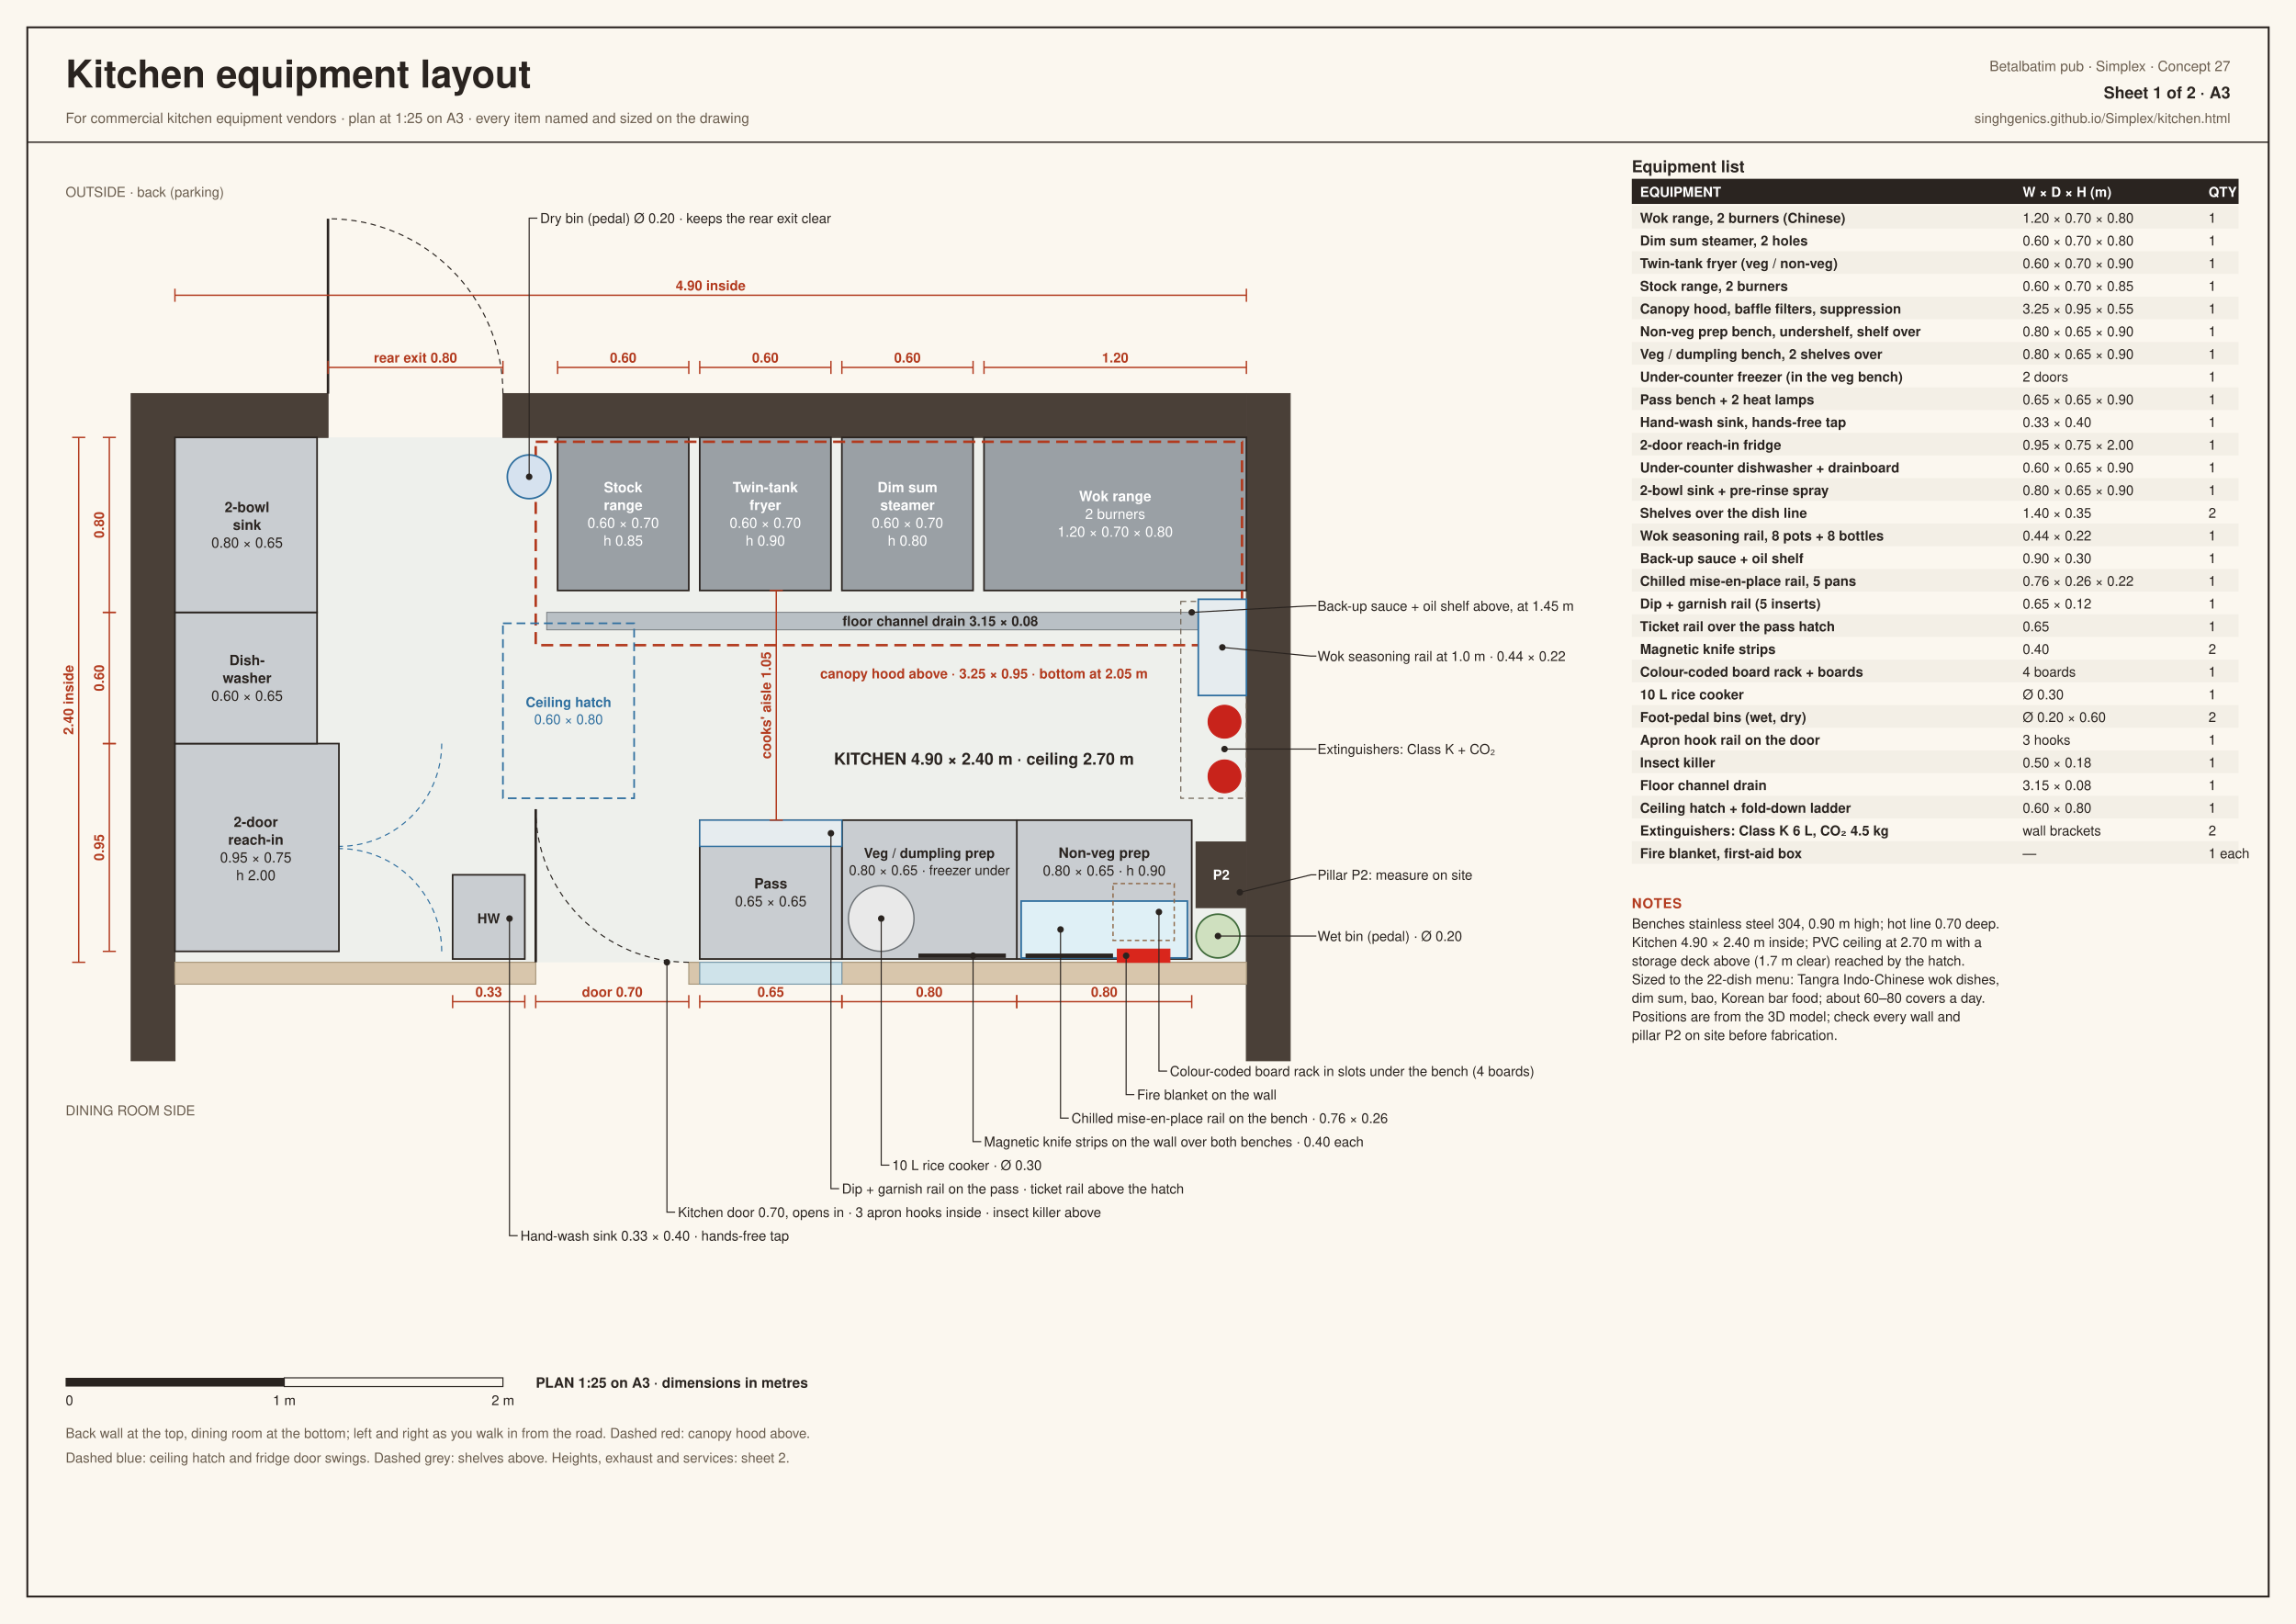
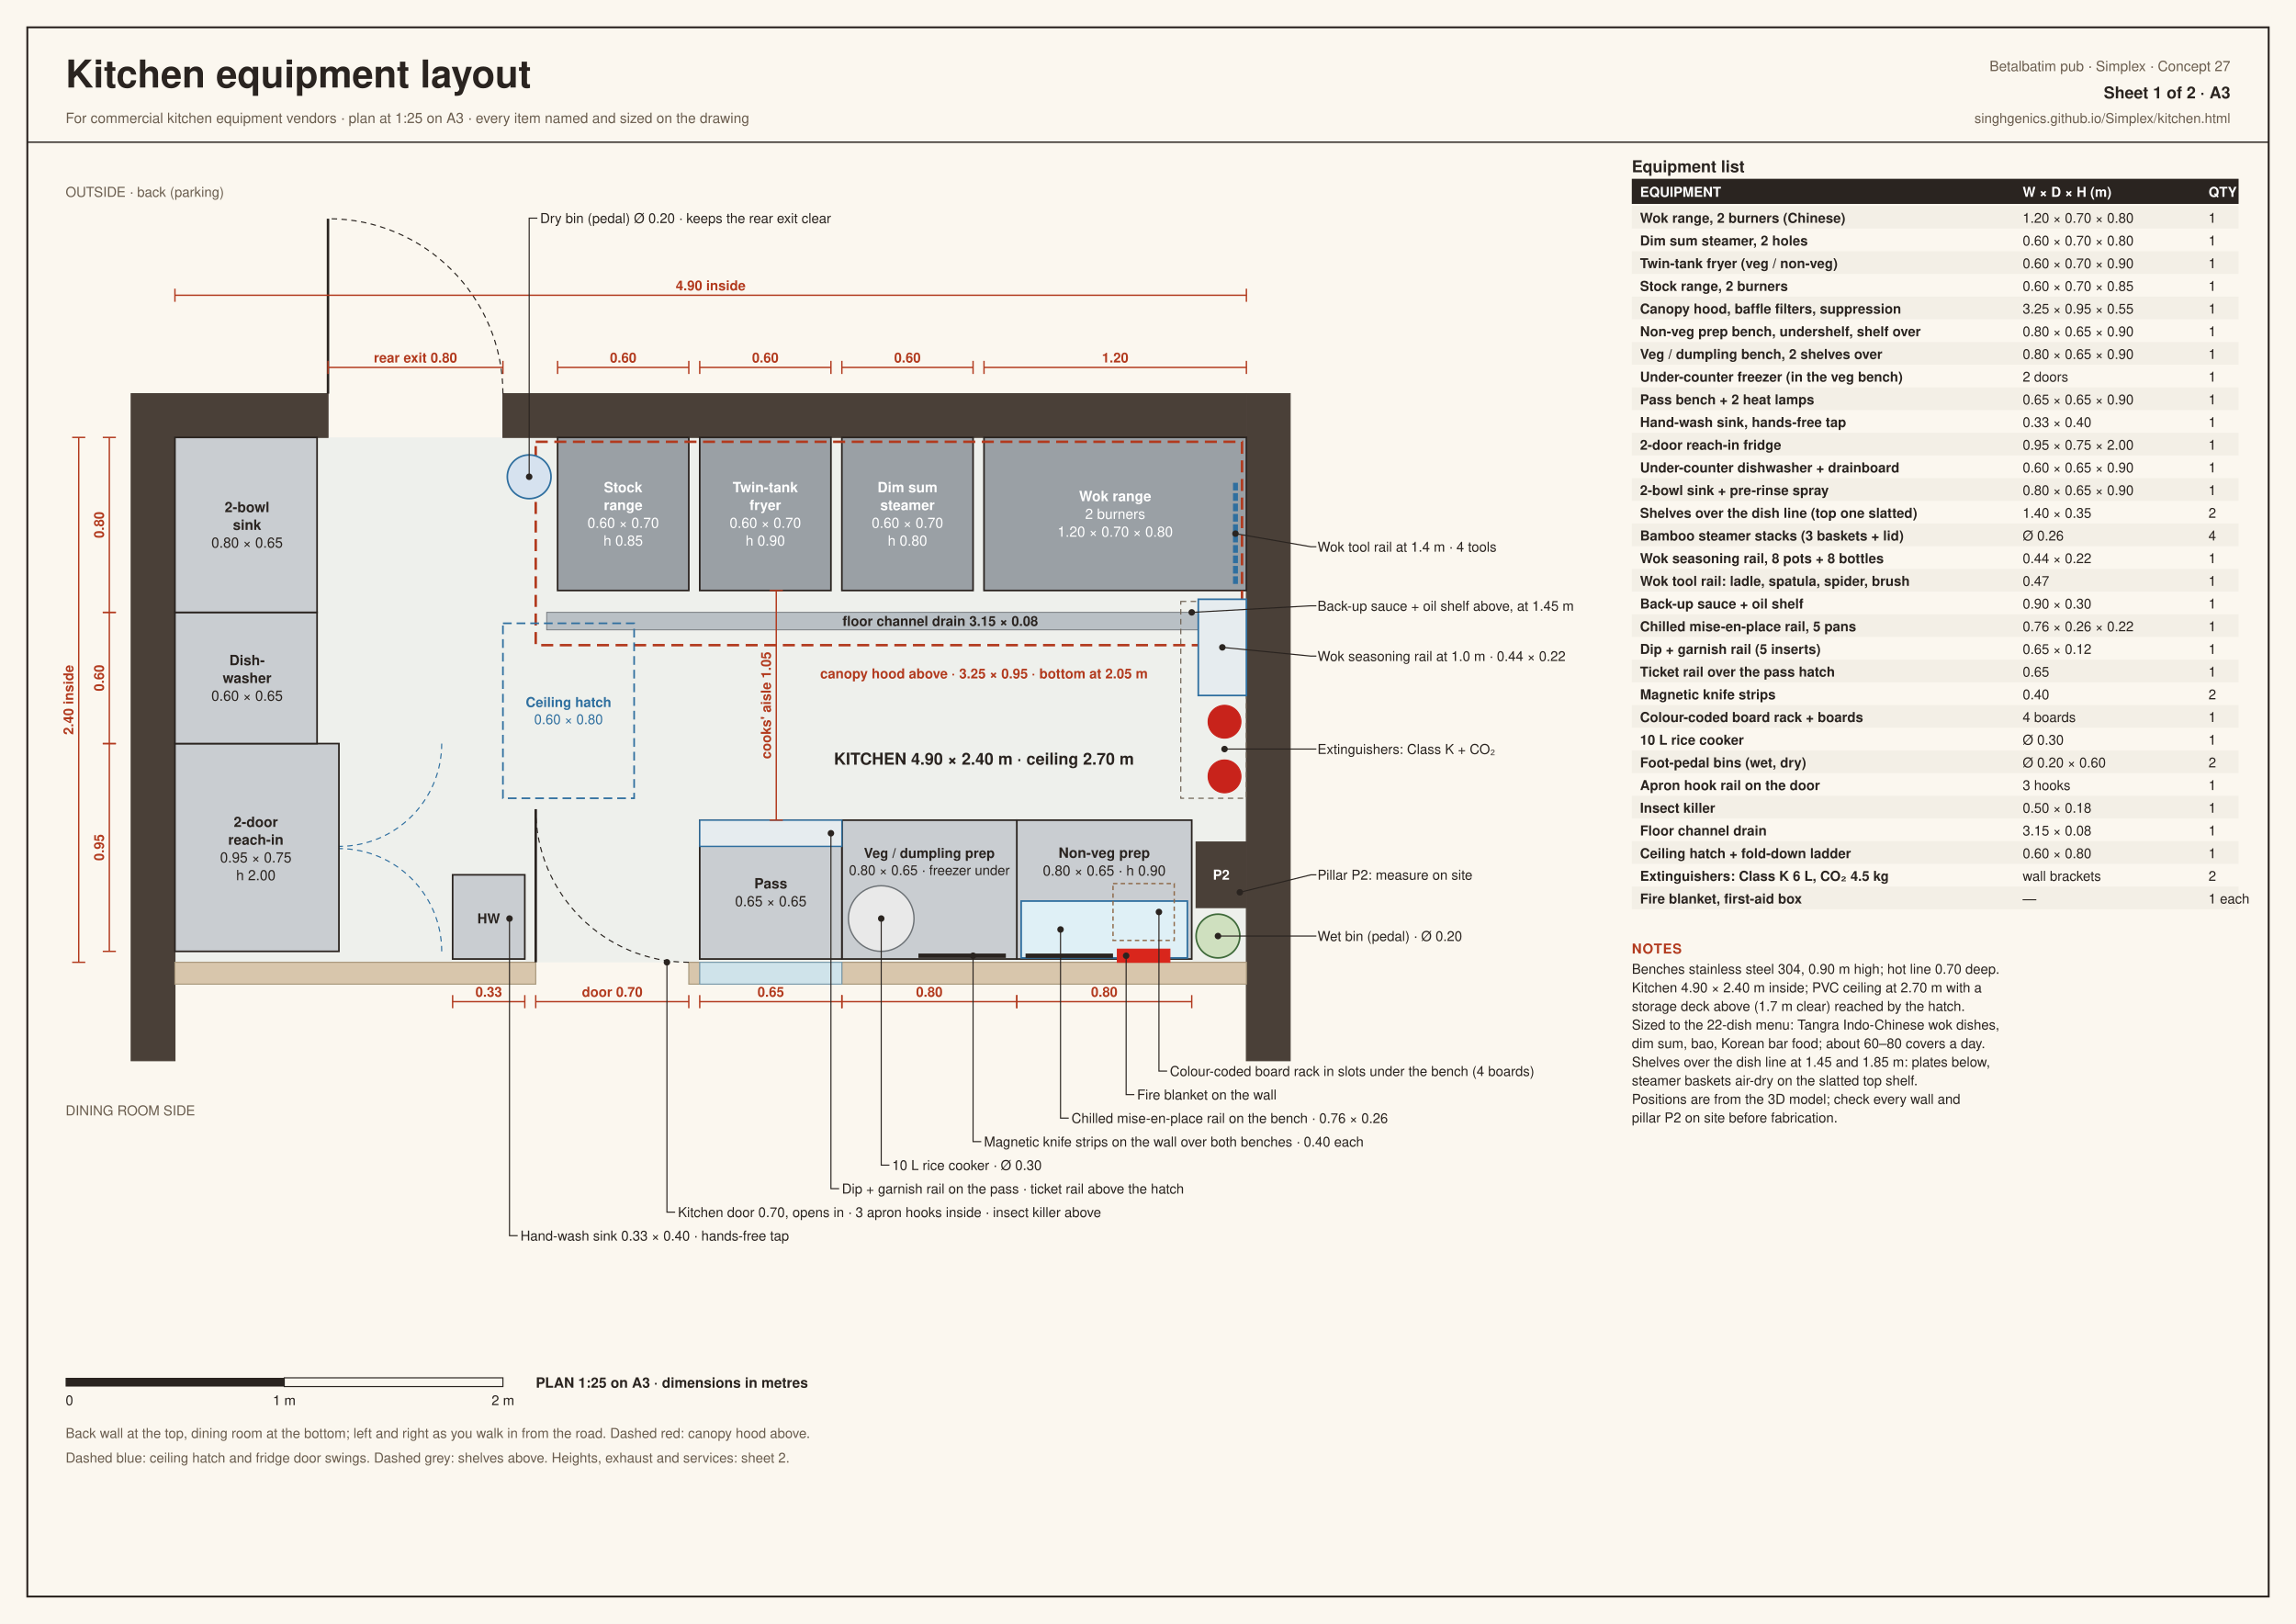
<svg xmlns="http://www.w3.org/2000/svg" width="420mm" height="297mm" viewBox="0 0 420 297" font-family="IBM Plex Sans, Helvetica, Arial, sans-serif">
  <rect width="420" height="297" fill="#fbf7ef" />
  <rect x="5" y="5" width="410" height="287" fill="none" stroke="#2a2420" stroke-width="0.35" />
  <text x="12" y="16" font-size="7" font-weight="700" fill="#2a2420">Kitchen equipment layout</text>
  <text x="12" y="22.5" font-size="2.6" fill="#6a5d4e">For commercial kitchen equipment vendors · plan at 1:25 on A3 · every item named and sized on the drawing</text>
  <text x="408" y="13" font-size="2.6" fill="#6a5d4e" text-anchor="end">Betalbatim pub · Simplex · Concept 27</text>
  <text x="408" y="18" font-size="3.0" font-weight="700" fill="#2a2420" text-anchor="end">Sheet 1 of 2 · A3</text>
  <text x="408" y="22.5" font-size="2.5" fill="#6a5d4e" text-anchor="end">singhgenics.github.io/Simplex/kitchen.html</text>
  <line x1="5" y1="26" x2="415" y2="26" stroke="#2a2420" stroke-width="0.25" />
  <rect x="32.00" y="80.00" width="196.00" height="96.00" fill="#eef0ec" stroke="none" stroke-width="0.3" />
  <rect x="228.00" y="72.00" width="8.00" height="122.00" fill="#4a4038" stroke="#4a4038" stroke-width="0.2" />
  <rect x="24.00" y="72.00" width="8.00" height="122.00" fill="#4a4038" stroke="#4a4038" stroke-width="0.2" />
  <rect x="92.00" y="72.00" width="136.00" height="8.00" fill="#4a4038" stroke="#4a4038" stroke-width="0.2" />
  <rect x="32.00" y="72.00" width="28.00" height="8.00" fill="#4a4038" stroke="#4a4038" stroke-width="0.2" />
  <rect x="154.00" y="176.00" width="74.00" height="4.00" fill="#d8c6ac" stroke="#a8987c" stroke-width="0.2" />
  <rect x="126.00" y="176.00" width="2.00" height="4.00" fill="#d8c6ac" stroke="#a8987c" stroke-width="0.2" />
  <rect x="32.00" y="176.00" width="66.00" height="4.00" fill="#d8c6ac" stroke="#a8987c" stroke-width="0.2" />
  <rect x="128.00" y="176.00" width="26.00" height="4.00" fill="#cfe3ea" stroke="#7a9aaa" stroke-width="0.2" />
  <rect x="218.80" y="154.00" width="9.20" height="12.00" fill="#4a4038" stroke="#4a4038" stroke-width="0.2" />
  <text x="223.40" y="160.88" font-size="2.5" fill="#fff" text-anchor="middle" font-weight="700">P2</text>
  <path d="M126.00 176.00 A28.00 28.00 0 0 1 98.00 148.00" fill="none" stroke="#2a2420" stroke-width="0.2" stroke-dasharray="1 0.8" />
  <line x1="98.00" y1="176.00" x2="98.00" y2="148.00" stroke="#2a2420" stroke-width="0.45" />
  <path d="M92.00 72.00 A32.00 32.00 0 0 0 60.00 40.00" fill="none" stroke="#2a2420" stroke-width="0.2" stroke-dasharray="1 0.8" />
  <line x1="60.00" y1="72.00" x2="60.00" y2="40.00" stroke="#2a2420" stroke-width="0.45" />
  <path d="M80.80 174.00 A18.80 18.80 0 0 0 62.00 155.20" fill="none" stroke="#2f6f9f" stroke-width="0.2" stroke-dasharray="1 0.8" />
  <path d="M80.80 136.00 A18.80 18.80 0 0 1 62.00 154.80" fill="none" stroke="#2f6f9f" stroke-width="0.2" stroke-dasharray="1 0.8" />
  <text x="12" y="36.00" font-size="2.5" fill="#6a5d4e">OUTSIDE · back (parking)</text>
  <text x="12" y="204.00" font-size="2.5" fill="#6a5d4e">DINING ROOM SIDE</text>
  <rect x="180.00" y="80.00" width="48.00" height="28.00" fill="#9aa0a5" stroke="#2a2420" stroke-width="0.3" />
  <text x="204.00" y="91.66" font-size="2.6" fill="#fff" text-anchor="middle" font-weight="700">Wok range</text>
  <text x="204.00" y="94.91" font-size="2.6" fill="#fff" text-anchor="middle" font-weight="500">2 burners</text>
  <text x="204.00" y="98.16" font-size="2.6" fill="#fff" text-anchor="middle" font-weight="500">1.20 × 0.70 × 0.80</text>
  <rect x="154.00" y="80.00" width="24.00" height="28.00" fill="#9aa0a5" stroke="#2a2420" stroke-width="0.3" />
  <text x="166.00" y="90.04" font-size="2.6" fill="#fff" text-anchor="middle" font-weight="700">Dim sum</text>
  <text x="166.00" y="93.29" font-size="2.6" fill="#fff" text-anchor="middle" font-weight="700">steamer</text>
  <text x="166.00" y="96.54" font-size="2.6" fill="#fff" text-anchor="middle" font-weight="500">0.60 × 0.70</text>
  <text x="166.00" y="99.79" font-size="2.6" fill="#fff" text-anchor="middle" font-weight="500">h 0.80</text>
  <rect x="128.00" y="80.00" width="24.00" height="28.00" fill="#9aa0a5" stroke="#2a2420" stroke-width="0.3" />
  <text x="140.00" y="90.04" font-size="2.6" fill="#fff" text-anchor="middle" font-weight="700">Twin-tank</text>
  <text x="140.00" y="93.29" font-size="2.6" fill="#fff" text-anchor="middle" font-weight="700">fryer</text>
  <text x="140.00" y="96.54" font-size="2.6" fill="#fff" text-anchor="middle" font-weight="500">0.60 × 0.70</text>
  <text x="140.00" y="99.79" font-size="2.6" fill="#fff" text-anchor="middle" font-weight="500">h 0.90</text>
  <rect x="102.00" y="80.00" width="24.00" height="28.00" fill="#9aa0a5" stroke="#2a2420" stroke-width="0.3" />
  <text x="114.00" y="90.04" font-size="2.6" fill="#fff" text-anchor="middle" font-weight="700">Stock</text>
  <text x="114.00" y="93.29" font-size="2.6" fill="#fff" text-anchor="middle" font-weight="700">range</text>
  <text x="114.00" y="96.54" font-size="2.6" fill="#fff" text-anchor="middle" font-weight="500">0.60 × 0.70</text>
  <text x="114.00" y="99.79" font-size="2.6" fill="#fff" text-anchor="middle" font-weight="500">h 0.85</text>
  <rect x="98.00" y="80.80" width="129.20" height="37.20" fill="none" stroke="#b23a1e" stroke-width="0.45" stroke-dasharray="2.2 1.2" />
  <rect x="100.00" y="112.00" width="126.00" height="3.20" fill="#b9c0c5" stroke="#6d7276" stroke-width="0.15" />
  <rect x="186.00" y="150.00" width="32.00" height="25.40" fill="#c9cdd1" stroke="#2a2420" stroke-width="0.3" />
  <text x="202.00" y="156.89" font-size="2.6" fill="#2a2420" text-anchor="middle" font-weight="700">Non-veg prep</text>
  <text x="202.00" y="160.14" font-size="2.6" fill="#2a2420" text-anchor="middle" font-weight="500">0.80 × 0.65 · h 0.90</text>
  <rect x="186.80" y="164.80" width="30.40" height="10.40" fill="#dff0f6" stroke="#2f6f9f" stroke-width="0.3" />
  <rect x="154.00" y="150.00" width="32.00" height="25.40" fill="#c9cdd1" stroke="#2a2420" stroke-width="0.3" />
  <text x="170.00" y="156.91" font-size="2.5" fill="#2a2420" text-anchor="middle" font-weight="700">Veg / dumpling prep</text>
  <text x="170.00" y="160.04" font-size="2.5" fill="#2a2420" text-anchor="middle" font-weight="500">0.80 × 0.65 · freezer under</text>
  <circle cx="161.20" cy="168.00" r="6.00" fill="#e9e9e9" stroke="#6d7276" stroke-width="0.25" />
  <rect x="128.00" y="150.00" width="26.00" height="25.40" fill="#c9cdd1" stroke="#2a2420" stroke-width="0.3" />
  <text x="141.00" y="162.49" font-size="2.6" fill="#2a2420" text-anchor="middle" font-weight="700">Pass</text>
  <text x="141.00" y="165.74" font-size="2.6" fill="#2a2420" text-anchor="middle" font-weight="500">0.65 × 0.65</text>
  <rect x="128.00" y="150.00" width="26.00" height="4.80" fill="#e6ecef" stroke="#2f6f9f" stroke-width="0.25" />
  <rect x="82.80" y="160.00" width="13.20" height="15.40" fill="#c9cdd1" stroke="#2a2420" stroke-width="0.3" />
  <text x="89.40" y="168.88" font-size="2.5" fill="#2a2420" text-anchor="middle" font-weight="700">HW</text>
  <rect x="32.00" y="136.00" width="30.00" height="38.00" fill="#c9cdd1" stroke="#2a2420" stroke-width="0.3" />
  <text x="46.80" y="151.24" font-size="2.6" fill="#2a2420" text-anchor="middle" font-weight="700">2-door</text>
  <text x="46.80" y="154.49" font-size="2.6" fill="#2a2420" text-anchor="middle" font-weight="700">reach-in</text>
  <text x="46.80" y="157.74" font-size="2.6" fill="#2a2420" text-anchor="middle" font-weight="500">0.95 × 0.75</text>
  <text x="46.80" y="160.99" font-size="2.6" fill="#2a2420" text-anchor="middle" font-weight="500">h 2.00</text>
  <rect x="32.00" y="112.00" width="26.00" height="24.00" fill="#c9cdd1" stroke="#2a2420" stroke-width="0.3" />
  <text x="45.20" y="121.66" font-size="2.6" fill="#2a2420" text-anchor="middle" font-weight="700">Dish-</text>
  <text x="45.20" y="124.91" font-size="2.6" fill="#2a2420" text-anchor="middle" font-weight="700">washer</text>
  <text x="45.20" y="128.16" font-size="2.6" fill="#2a2420" text-anchor="middle" font-weight="500">0.60 × 0.65</text>
  <rect x="32.00" y="80.00" width="26.00" height="32.00" fill="#c9cdd1" stroke="#2a2420" stroke-width="0.3" />
  <text x="45.20" y="93.66" font-size="2.6" fill="#2a2420" text-anchor="middle" font-weight="700">2-bowl</text>
  <text x="45.20" y="96.91" font-size="2.6" fill="#2a2420" text-anchor="middle" font-weight="700">sink</text>
  <text x="45.20" y="100.16" font-size="2.6" fill="#2a2420" text-anchor="middle" font-weight="500">0.80 × 0.65</text>
  <rect x="216.00" y="110.00" width="12.00" height="36.00" fill="none" stroke="#6a5d4e" stroke-width="0.2" stroke-dasharray="1 0.8" />
  <rect x="219.20" y="109.60" width="8.80" height="17.60" fill="#e6ecef" stroke="#2f6f9f" stroke-width="0.3" />
  <circle cx="224.00" cy="142.00" r="3.00" fill="#c8231b" stroke="#c8231b" stroke-width="0.2" />
  <circle cx="224.00" cy="132.00" r="3.00" fill="#c8231b" stroke="#c8231b" stroke-width="0.2" />
  <rect x="204.40" y="173.60" width="9.60" height="2.40" fill="#d9261c" stroke="#d9261c" stroke-width="0.2" />
  <circle cx="222.80" cy="171.20" r="4.00" fill="#cfe0bf" stroke="#3f6a3a" stroke-width="0.3" />
  <circle cx="96.80" cy="87.20" r="4.00" fill="#d6e2ef" stroke="#2f6f9f" stroke-width="0.3" />
  <rect x="203.60" y="161.60" width="11.20" height="10.40" fill="none" stroke="#8f6a4a" stroke-width="0.25" stroke-dasharray="0.8 0.6" />
  <line x1="203.60" y1="174.80" x2="187.60" y2="174.80" stroke="#2a2420" stroke-width="0.8" />
  <line x1="184.00" y1="174.80" x2="168.00" y2="174.80" stroke="#2a2420" stroke-width="0.8" />
  <rect x="92.00" y="114.00" width="24.00" height="32.00" fill="none" stroke="#2f6f9f" stroke-width="0.3" stroke-dasharray="1.6 0.9" />
  <text x="104.00" y="129.31" font-size="2.5" fill="#2f6f9f" text-anchor="middle" font-weight="600">Ceiling hatch</text>
  <text x="104.00" y="132.44" font-size="2.5" fill="#2f6f9f" text-anchor="middle" font-weight="500">0.60 × 0.80</text>
  <text x="180.00" y="139.85" font-size="3.0" fill="#2a2420" text-anchor="middle" font-weight="700">KITCHEN 4.90 × 2.40 m · ceiling 2.70 m</text>
  <text x="180.00" y="124.08" font-size="2.5" fill="#b23a1e" text-anchor="middle" font-weight="600">canopy hood above · 3.25 × 0.95 · bottom at 2.05 m</text>
  <text x="172.00" y="114.48" font-size="2.5" fill="#2a2420" text-anchor="middle" font-weight="600">floor channel drain 3.15 × 0.08</text>
  <g stroke="#b23a1e" stroke-width="0.25">
    <line x1="228.00" y1="67.20" x2="180.00" y2="67.20" />
    <line x1="228.00" y1="66.00" x2="228.00" y2="68.40" />
    <line x1="180.00" y1="66.00" x2="180.00" y2="68.40" />
  </g>
  <text x="204.00" y="66.30" font-size="2.5" fill="#b23a1e" text-anchor="middle" font-weight="600">1.20</text>
  <g stroke="#b23a1e" stroke-width="0.25">
    <line x1="178.00" y1="67.20" x2="154.00" y2="67.20" />
    <line x1="178.00" y1="66.00" x2="178.00" y2="68.40" />
    <line x1="154.00" y1="66.00" x2="154.00" y2="68.40" />
  </g>
  <text x="166.00" y="66.30" font-size="2.5" fill="#b23a1e" text-anchor="middle" font-weight="600">0.60</text>
  <g stroke="#b23a1e" stroke-width="0.25">
    <line x1="152.00" y1="67.20" x2="128.00" y2="67.20" />
    <line x1="152.00" y1="66.00" x2="152.00" y2="68.40" />
    <line x1="128.00" y1="66.00" x2="128.00" y2="68.40" />
  </g>
  <text x="140.00" y="66.30" font-size="2.5" fill="#b23a1e" text-anchor="middle" font-weight="600">0.60</text>
  <g stroke="#b23a1e" stroke-width="0.25">
    <line x1="126.00" y1="67.20" x2="102.00" y2="67.20" />
    <line x1="126.00" y1="66.00" x2="126.00" y2="68.40" />
    <line x1="102.00" y1="66.00" x2="102.00" y2="68.40" />
  </g>
  <text x="114.00" y="66.30" font-size="2.5" fill="#b23a1e" text-anchor="middle" font-weight="600">0.60</text>
  <g stroke="#b23a1e" stroke-width="0.25">
    <line x1="92.00" y1="67.20" x2="60.00" y2="67.20" />
    <line x1="92.00" y1="66.00" x2="92.00" y2="68.40" />
    <line x1="60.00" y1="66.00" x2="60.00" y2="68.40" />
  </g>
  <text x="76.00" y="66.30" font-size="2.5" fill="#b23a1e" text-anchor="middle" font-weight="600">rear exit 0.80</text>
  <g stroke="#b23a1e" stroke-width="0.25">
    <line x1="32.00" y1="54.00" x2="228.00" y2="54.00" />
    <line x1="32.00" y1="52.80" x2="32.00" y2="55.20" />
    <line x1="228.00" y1="52.80" x2="228.00" y2="55.20" />
  </g>
  <text x="130.00" y="53.10" font-size="2.5" fill="#b23a1e" text-anchor="middle" font-weight="600">4.90 inside</text>
  <g stroke="#b23a1e" stroke-width="0.25">
    <line x1="218.00" y1="183.20" x2="186.00" y2="183.20" />
    <line x1="218.00" y1="182.00" x2="218.00" y2="184.40" />
    <line x1="186.00" y1="182.00" x2="186.00" y2="184.40" />
  </g>
  <text x="202.00" y="182.30" font-size="2.5" fill="#b23a1e" text-anchor="middle" font-weight="600">0.80</text>
  <g stroke="#b23a1e" stroke-width="0.25">
    <line x1="186.00" y1="183.20" x2="154.00" y2="183.20" />
    <line x1="186.00" y1="182.00" x2="186.00" y2="184.40" />
    <line x1="154.00" y1="182.00" x2="154.00" y2="184.40" />
  </g>
  <text x="170.00" y="182.30" font-size="2.5" fill="#b23a1e" text-anchor="middle" font-weight="600">0.80</text>
  <g stroke="#b23a1e" stroke-width="0.25">
    <line x1="154.00" y1="183.20" x2="128.00" y2="183.20" />
    <line x1="154.00" y1="182.00" x2="154.00" y2="184.40" />
    <line x1="128.00" y1="182.00" x2="128.00" y2="184.40" />
  </g>
  <text x="141.00" y="182.30" font-size="2.5" fill="#b23a1e" text-anchor="middle" font-weight="600">0.65</text>
  <g stroke="#b23a1e" stroke-width="0.25">
    <line x1="126.00" y1="183.20" x2="98.00" y2="183.20" />
    <line x1="126.00" y1="182.00" x2="126.00" y2="184.40" />
    <line x1="98.00" y1="182.00" x2="98.00" y2="184.40" />
  </g>
  <text x="112.00" y="182.30" font-size="2.5" fill="#b23a1e" text-anchor="middle" font-weight="600">door 0.70</text>
  <g stroke="#b23a1e" stroke-width="0.25">
    <line x1="96.00" y1="183.20" x2="82.80" y2="183.20" />
    <line x1="96.00" y1="182.00" x2="96.00" y2="184.40" />
    <line x1="82.80" y1="182.00" x2="82.80" y2="184.40" />
  </g>
  <text x="89.40" y="182.30" font-size="2.5" fill="#b23a1e" text-anchor="middle" font-weight="600">0.33</text>
  <g stroke="#b23a1e" stroke-width="0.25">
    <line x1="14.40" y1="176.00" x2="14.40" y2="80.00" />
    <line x1="13.20" y1="176.00" x2="15.60" y2="176.00" />
    <line x1="13.20" y1="80.00" x2="15.60" y2="80.00" />
  </g>
  <text x="13.40" y="128.00" font-size="2.5" fill="#b23a1e" text-anchor="middle" font-weight="600" transform="rotate(-90 13.40 128.00)">2.40 inside</text>
  <g stroke="#b23a1e" stroke-width="0.25">
    <line x1="142.00" y1="150.00" x2="142.00" y2="108.00" />
    <line x1="140.80" y1="150.00" x2="143.20" y2="150.00" />
    <line x1="140.80" y1="108.00" x2="143.20" y2="108.00" />
  </g>
  <text x="141.00" y="129.00" font-size="2.5" fill="#b23a1e" text-anchor="middle" font-weight="600" transform="rotate(-90 141.00 129.00)">cooks' aisle 1.05</text>
  <g stroke="#b23a1e" stroke-width="0.25">
    <line x1="20.00" y1="174.00" x2="20.00" y2="136.00" />
    <line x1="18.80" y1="174.00" x2="21.20" y2="174.00" />
    <line x1="18.80" y1="136.00" x2="21.20" y2="136.00" />
  </g>
  <text x="19.00" y="155.00" font-size="2.5" fill="#b23a1e" text-anchor="middle" font-weight="600" transform="rotate(-90 19.00 155.00)">0.95</text>
  <g stroke="#b23a1e" stroke-width="0.25">
    <line x1="20.00" y1="136.00" x2="20.00" y2="112.00" />
    <line x1="18.80" y1="136.00" x2="21.20" y2="136.00" />
    <line x1="18.80" y1="112.00" x2="21.20" y2="112.00" />
  </g>
  <text x="19.00" y="124.00" font-size="2.5" fill="#b23a1e" text-anchor="middle" font-weight="600" transform="rotate(-90 19.00 124.00)">0.60</text>
  <g stroke="#b23a1e" stroke-width="0.25">
    <line x1="20.00" y1="112.00" x2="20.00" y2="80.00" />
    <line x1="18.80" y1="112.00" x2="21.20" y2="112.00" />
    <line x1="18.80" y1="80.00" x2="21.20" y2="80.00" />
  </g>
  <text x="19.00" y="96.00" font-size="2.5" fill="#b23a1e" text-anchor="middle" font-weight="600" transform="rotate(-90 19.00 96.00)">0.80</text>
+   <line x1="226.00" y1="106.80" x2="226.00" y2="88.00" stroke="#2f6f9f" stroke-width="0.9" stroke-dasharray="1.4 0.5" />
+   <circle cx="226.00" cy="97.60" r="0.6" fill="#2a2420" />
+   <polyline points="226.00,97.60 239.80,100.00 240.80,100.00" fill="none" stroke="#2a2420" stroke-width="0.2" />
+   <text x="241.00" y="100.90" font-size="2.5" fill="#2a2420" text-anchor="start" font-weight="500">Wok tool rail at 1.4 m · 4 tools</text>
  <circle cx="218.00" cy="112.00" r="0.6" fill="#2a2420" />
  <polyline points="218.00,112.00 239.80,110.80 240.80,110.80" fill="none" stroke="#2a2420" stroke-width="0.2" />
  <text x="241.00" y="111.70" font-size="2.5" fill="#2a2420" text-anchor="start" font-weight="500">Back-up sauce + oil shelf above, at 1.45 m</text>
  <circle cx="223.60" cy="118.40" r="0.6" fill="#2a2420" />
  <polyline points="223.60,118.40 239.80,120.00 240.80,120.00" fill="none" stroke="#2a2420" stroke-width="0.2" />
  <text x="241.00" y="120.90" font-size="2.5" fill="#2a2420" text-anchor="start" font-weight="500">Wok seasoning rail at 1.0 m · 0.44 × 0.22</text>
  <circle cx="224.00" cy="137.00" r="0.6" fill="#2a2420" />
  <polyline points="224.00,137.00 239.80,137.00 240.80,137.00" fill="none" stroke="#2a2420" stroke-width="0.2" />
  <text x="241.00" y="137.90" font-size="2.5" fill="#2a2420" text-anchor="start" font-weight="500">Extinguishers: Class K + CO₂</text>
  <circle cx="226.80" cy="163.20" r="0.6" fill="#2a2420" />
  <polyline points="226.80,163.20 239.80,160.00 240.80,160.00" fill="none" stroke="#2a2420" stroke-width="0.2" />
  <text x="241.00" y="160.90" font-size="2.5" fill="#2a2420" text-anchor="start" font-weight="500">Pillar P2: measure on site</text>
  <circle cx="222.80" cy="171.20" r="0.6" fill="#2a2420" />
  <polyline points="222.80,171.20 239.80,171.20 240.80,171.20" fill="none" stroke="#2a2420" stroke-width="0.2" />
  <text x="241.00" y="172.10" font-size="2.5" fill="#2a2420" text-anchor="start" font-weight="500">Wet bin (pedal) · Ø 0.20</text>
  <circle cx="96.80" cy="87.20" r="0.6" fill="#2a2420" />
  <polyline points="96.80,87.20 96.80,39.90 98.30,39.90" fill="none" stroke="#2a2420" stroke-width="0.2" />
  <text x="98.80" y="40.80" font-size="2.5" fill="#2a2420">Dry bin (pedal) Ø 0.20 · keeps the rear exit clear</text>
  <circle cx="212.00" cy="166.80" r="0.6" fill="#2a2420" />
  <polyline points="212.00,166.80 212.00,195.90 213.50,195.90" fill="none" stroke="#2a2420" stroke-width="0.2" />
  <text x="214.00" y="196.80" font-size="2.5" fill="#2a2420">Colour-coded board rack in slots under the bench (4 boards)</text>
  <circle cx="206.00" cy="174.80" r="0.6" fill="#2a2420" />
  <polyline points="206.00,174.80 206.00,200.20 207.50,200.20" fill="none" stroke="#2a2420" stroke-width="0.2" />
  <text x="208.00" y="201.10" font-size="2.5" fill="#2a2420">Fire blanket on the wall</text>
  <circle cx="194.00" cy="170.00" r="0.6" fill="#2a2420" />
  <polyline points="194.00,170.00 194.00,204.50 195.50,204.50" fill="none" stroke="#2a2420" stroke-width="0.2" />
  <text x="196.00" y="205.40" font-size="2.5" fill="#2a2420">Chilled mise-en-place rail on the bench · 0.76 × 0.26</text>
  <circle cx="178.00" cy="174.80" r="0.6" fill="#2a2420" />
  <polyline points="178.00,174.80 178.00,208.80 179.50,208.80" fill="none" stroke="#2a2420" stroke-width="0.2" />
  <text x="180.00" y="209.70" font-size="2.5" fill="#2a2420">Magnetic knife strips on the wall over both benches · 0.40 each</text>
  <circle cx="161.20" cy="168.00" r="0.6" fill="#2a2420" />
  <polyline points="161.20,168.00 161.20,213.10 162.70,213.10" fill="none" stroke="#2a2420" stroke-width="0.2" />
  <text x="163.20" y="214.00" font-size="2.5" fill="#2a2420">10 L rice cooker · Ø 0.30</text>
  <circle cx="152.00" cy="152.40" r="0.6" fill="#2a2420" />
  <polyline points="152.00,152.40 152.00,217.40 153.50,217.40" fill="none" stroke="#2a2420" stroke-width="0.2" />
  <text x="154.00" y="218.30" font-size="2.5" fill="#2a2420">Dip + garnish rail on the pass · ticket rail above the hatch</text>
  <circle cx="122.00" cy="176.00" r="0.6" fill="#2a2420" />
  <polyline points="122.00,176.00 122.00,221.70 123.50,221.70" fill="none" stroke="#2a2420" stroke-width="0.2" />
  <text x="124.00" y="222.60" font-size="2.5" fill="#2a2420">Kitchen door 0.70, opens in · 3 apron hooks inside · insect killer above</text>
  <circle cx="93.20" cy="168.00" r="0.6" fill="#2a2420" />
  <polyline points="93.20,168.00 93.20,226.00 94.70,226.00" fill="none" stroke="#2a2420" stroke-width="0.2" />
  <text x="95.20" y="226.90" font-size="2.5" fill="#2a2420">Hand-wash sink 0.33 × 0.40 · hands-free tap</text>
  <g transform="translate(12.00,252.00)">
    <rect width="40.0" height="1.6" fill="#2a2420" />
    <rect x="40.0" width="40.0" height="1.6" fill="none" stroke="#2a2420" stroke-width="0.2" />
    <text y="5" font-size="2.5" fill="#2a2420">0</text>
    <text x="40.0" y="5" font-size="2.5" text-anchor="middle" fill="#2a2420">1 m</text>
    <text x="80.0" y="5" font-size="2.5" text-anchor="middle" fill="#2a2420">2 m</text>
    <text x="86.0" y="1.8" font-size="2.6" font-weight="700" fill="#2a2420">PLAN 1:25 on A3 · dimensions in metres</text>
  </g>
  <text x="12" y="263" font-size="2.5" fill="#6a5d4e">Back wall at the top, dining room at the bottom; left and right as you walk in from the road. Dashed red: canopy hood above.</text>
  <text x="12" y="267.5" font-size="2.5" fill="#6a5d4e">Dashed blue: ceiling hatch and fridge door swings. Dashed grey: shelves above. Heights, exhaust and services: sheet 2.</text>
  <text x="298.5" y="31.5" font-size="3.0" font-weight="700" fill="#2a2420">Equipment list</text>
  <rect x="298.5" y="32.7" width="111" height="4.6" fill="#2a2420" />
  <text x="300" y="36" font-size="2.5" font-weight="700" fill="#fff">EQUIPMENT</text>
  <text x="370" y="36" font-size="2.5" font-weight="700" fill="#fff">W × D × H (m)</text>
  <text x="404" y="36" font-size="2.5" font-weight="700" fill="#fff">QTY</text>
  <rect x="298.5" y="37.65" width="111" height="4.15" fill="#f3efe6" />
  <text x="300" y="40.75" font-size="2.5" fill="#2a2420" font-weight="700">Wok range, 2 burners (Chinese)</text>
  <text x="370" y="40.75" font-size="2.5" fill="#2a2420" font-weight="500">1.20 × 0.70 × 0.80</text>
  <text x="404" y="40.75" font-size="2.5" fill="#2a2420" font-weight="500">1</text>
  <text x="300" y="44.9" font-size="2.5" fill="#2a2420" font-weight="700">Dim sum steamer, 2 holes</text>
  <text x="370" y="44.9" font-size="2.5" fill="#2a2420" font-weight="500">0.60 × 0.70 × 0.80</text>
  <text x="404" y="44.9" font-size="2.5" fill="#2a2420" font-weight="500">1</text>
  <rect x="298.5" y="45.95" width="111" height="4.15" fill="#f3efe6" />
  <text x="300" y="49.05" font-size="2.5" fill="#2a2420" font-weight="700">Twin-tank fryer (veg / non-veg)</text>
  <text x="370" y="49.05" font-size="2.5" fill="#2a2420" font-weight="500">0.60 × 0.70 × 0.90</text>
  <text x="404" y="49.05" font-size="2.5" fill="#2a2420" font-weight="500">1</text>
  <text x="300" y="53.2" font-size="2.5" fill="#2a2420" font-weight="700">Stock range, 2 burners</text>
  <text x="370" y="53.2" font-size="2.5" fill="#2a2420" font-weight="500">0.60 × 0.70 × 0.85</text>
  <text x="404" y="53.2" font-size="2.5" fill="#2a2420" font-weight="500">1</text>
  <rect x="298.5" y="54.25" width="111" height="4.15" fill="#f3efe6" />
  <text x="300" y="57.35" font-size="2.5" fill="#2a2420" font-weight="700">Canopy hood, baffle filters, suppression</text>
  <text x="370" y="57.35" font-size="2.5" fill="#2a2420" font-weight="500">3.25 × 0.95 × 0.55</text>
  <text x="404" y="57.35" font-size="2.5" fill="#2a2420" font-weight="500">1</text>
  <text x="300" y="61.5" font-size="2.5" fill="#2a2420" font-weight="700">Non-veg prep bench, undershelf, shelf over</text>
  <text x="370" y="61.5" font-size="2.5" fill="#2a2420" font-weight="500">0.80 × 0.65 × 0.90</text>
  <text x="404" y="61.5" font-size="2.5" fill="#2a2420" font-weight="500">1</text>
  <rect x="298.5" y="62.55" width="111" height="4.15" fill="#f3efe6" />
  <text x="300" y="65.65" font-size="2.5" fill="#2a2420" font-weight="700">Veg / dumpling bench, 2 shelves over</text>
  <text x="370" y="65.65" font-size="2.5" fill="#2a2420" font-weight="500">0.80 × 0.65 × 0.90</text>
  <text x="404" y="65.65" font-size="2.5" fill="#2a2420" font-weight="500">1</text>
  <text x="300" y="69.8" font-size="2.5" fill="#2a2420" font-weight="700">Under-counter freezer (in the veg bench)</text>
  <text x="370" y="69.8" font-size="2.5" fill="#2a2420" font-weight="500">2 doors</text>
  <text x="404" y="69.8" font-size="2.5" fill="#2a2420" font-weight="500">1</text>
  <rect x="298.5" y="70.85" width="111" height="4.15" fill="#f3efe6" />
  <text x="300" y="73.95" font-size="2.5" fill="#2a2420" font-weight="700">Pass bench + 2 heat lamps</text>
  <text x="370" y="73.95" font-size="2.5" fill="#2a2420" font-weight="500">0.65 × 0.65 × 0.90</text>
  <text x="404" y="73.95" font-size="2.5" fill="#2a2420" font-weight="500">1</text>
  <text x="300" y="78.1" font-size="2.5" fill="#2a2420" font-weight="700">Hand-wash sink, hands-free tap</text>
  <text x="370" y="78.1" font-size="2.5" fill="#2a2420" font-weight="500">0.33 × 0.40</text>
  <text x="404" y="78.1" font-size="2.5" fill="#2a2420" font-weight="500">1</text>
  <rect x="298.5" y="79.15" width="111" height="4.15" fill="#f3efe6" />
  <text x="300" y="82.25" font-size="2.5" fill="#2a2420" font-weight="700">2-door reach-in fridge</text>
  <text x="370" y="82.25" font-size="2.5" fill="#2a2420" font-weight="500">0.95 × 0.75 × 2.00</text>
  <text x="404" y="82.25" font-size="2.5" fill="#2a2420" font-weight="500">1</text>
  <text x="300" y="86.4" font-size="2.5" fill="#2a2420" font-weight="700">Under-counter dishwasher + drainboard</text>
  <text x="370" y="86.4" font-size="2.5" fill="#2a2420" font-weight="500">0.60 × 0.65 × 0.90</text>
  <text x="404" y="86.4" font-size="2.5" fill="#2a2420" font-weight="500">1</text>
  <rect x="298.5" y="87.45" width="111" height="4.15" fill="#f3efe6" />
  <text x="300" y="90.55" font-size="2.5" fill="#2a2420" font-weight="700">2-bowl sink + pre-rinse spray</text>
  <text x="370" y="90.55" font-size="2.5" fill="#2a2420" font-weight="500">0.80 × 0.65 × 0.90</text>
  <text x="404" y="90.55" font-size="2.5" fill="#2a2420" font-weight="500">1</text>
-   <text x="300" y="94.7" font-size="2.5" fill="#2a2420" font-weight="700">Shelves over the dish line</text>
+   <text x="300" y="94.7" font-size="2.5" fill="#2a2420" font-weight="700">Shelves over the dish line (top one slatted)</text>
  <text x="370" y="94.7" font-size="2.5" fill="#2a2420" font-weight="500">1.40 × 0.35</text>
  <text x="404" y="94.7" font-size="2.5" fill="#2a2420" font-weight="500">2</text>
  <rect x="298.5" y="95.75" width="111" height="4.15" fill="#f3efe6" />
-   <text x="300" y="98.85" font-size="2.5" fill="#2a2420" font-weight="700">Wok seasoning rail, 8 pots + 8 bottles</text>
-   <text x="370" y="98.85" font-size="2.5" fill="#2a2420" font-weight="500">0.44 × 0.22</text>
-   <text x="404" y="98.85" font-size="2.5" fill="#2a2420" font-weight="500">1</text>
-   <text x="300" y="103" font-size="2.5" fill="#2a2420" font-weight="700">Back-up sauce + oil shelf</text>
-   <text x="370" y="103" font-size="2.5" fill="#2a2420" font-weight="500">0.90 × 0.30</text>
+   <text x="300" y="98.85" font-size="2.5" fill="#2a2420" font-weight="700">Bamboo steamer stacks (3 baskets + lid)</text>
+   <text x="370" y="98.85" font-size="2.5" fill="#2a2420" font-weight="500">Ø 0.26</text>
+   <text x="404" y="98.85" font-size="2.5" fill="#2a2420" font-weight="500">4</text>
+   <text x="300" y="103" font-size="2.5" fill="#2a2420" font-weight="700">Wok seasoning rail, 8 pots + 8 bottles</text>
+   <text x="370" y="103" font-size="2.5" fill="#2a2420" font-weight="500">0.44 × 0.22</text>
  <text x="404" y="103" font-size="2.5" fill="#2a2420" font-weight="500">1</text>
  <rect x="298.5" y="104.05" width="111" height="4.15" fill="#f3efe6" />
-   <text x="300" y="107.15" font-size="2.5" fill="#2a2420" font-weight="700">Chilled mise-en-place rail, 5 pans</text>
-   <text x="370" y="107.15" font-size="2.5" fill="#2a2420" font-weight="500">0.76 × 0.26 × 0.22</text>
+   <text x="300" y="107.15" font-size="2.5" fill="#2a2420" font-weight="700">Wok tool rail: ladle, spatula, spider, brush</text>
+   <text x="370" y="107.15" font-size="2.5" fill="#2a2420" font-weight="500">0.47</text>
  <text x="404" y="107.15" font-size="2.5" fill="#2a2420" font-weight="500">1</text>
-   <text x="300" y="111.3" font-size="2.5" fill="#2a2420" font-weight="700">Dip + garnish rail (5 inserts)</text>
-   <text x="370" y="111.3" font-size="2.5" fill="#2a2420" font-weight="500">0.65 × 0.12</text>
+   <text x="300" y="111.3" font-size="2.5" fill="#2a2420" font-weight="700">Back-up sauce + oil shelf</text>
+   <text x="370" y="111.3" font-size="2.5" fill="#2a2420" font-weight="500">0.90 × 0.30</text>
  <text x="404" y="111.3" font-size="2.5" fill="#2a2420" font-weight="500">1</text>
  <rect x="298.5" y="112.35" width="111" height="4.15" fill="#f3efe6" />
-   <text x="300" y="115.45" font-size="2.5" fill="#2a2420" font-weight="700">Ticket rail over the pass hatch</text>
-   <text x="370" y="115.45" font-size="2.5" fill="#2a2420" font-weight="500">0.65</text>
+   <text x="300" y="115.45" font-size="2.5" fill="#2a2420" font-weight="700">Chilled mise-en-place rail, 5 pans</text>
+   <text x="370" y="115.45" font-size="2.5" fill="#2a2420" font-weight="500">0.76 × 0.26 × 0.22</text>
  <text x="404" y="115.45" font-size="2.5" fill="#2a2420" font-weight="500">1</text>
-   <text x="300" y="119.6" font-size="2.5" fill="#2a2420" font-weight="700">Magnetic knife strips</text>
-   <text x="370" y="119.6" font-size="2.5" fill="#2a2420" font-weight="500">0.40</text>
-   <text x="404" y="119.6" font-size="2.5" fill="#2a2420" font-weight="500">2</text>
+   <text x="300" y="119.6" font-size="2.5" fill="#2a2420" font-weight="700">Dip + garnish rail (5 inserts)</text>
+   <text x="370" y="119.6" font-size="2.5" fill="#2a2420" font-weight="500">0.65 × 0.12</text>
+   <text x="404" y="119.6" font-size="2.5" fill="#2a2420" font-weight="500">1</text>
  <rect x="298.5" y="120.65" width="111" height="4.15" fill="#f3efe6" />
-   <text x="300" y="123.75" font-size="2.5" fill="#2a2420" font-weight="700">Colour-coded board rack + boards</text>
-   <text x="370" y="123.75" font-size="2.5" fill="#2a2420" font-weight="500">4 boards</text>
+   <text x="300" y="123.75" font-size="2.5" fill="#2a2420" font-weight="700">Ticket rail over the pass hatch</text>
+   <text x="370" y="123.75" font-size="2.5" fill="#2a2420" font-weight="500">0.65</text>
  <text x="404" y="123.75" font-size="2.5" fill="#2a2420" font-weight="500">1</text>
-   <text x="300" y="127.9" font-size="2.5" fill="#2a2420" font-weight="700">10 L rice cooker</text>
-   <text x="370" y="127.9" font-size="2.5" fill="#2a2420" font-weight="500">Ø 0.30</text>
-   <text x="404" y="127.9" font-size="2.5" fill="#2a2420" font-weight="500">1</text>
+   <text x="300" y="127.9" font-size="2.5" fill="#2a2420" font-weight="700">Magnetic knife strips</text>
+   <text x="370" y="127.9" font-size="2.5" fill="#2a2420" font-weight="500">0.40</text>
+   <text x="404" y="127.9" font-size="2.5" fill="#2a2420" font-weight="500">2</text>
  <rect x="298.5" y="128.95" width="111" height="4.15" fill="#f3efe6" />
-   <text x="300" y="132.05" font-size="2.5" fill="#2a2420" font-weight="700">Foot-pedal bins (wet, dry)</text>
-   <text x="370" y="132.05" font-size="2.5" fill="#2a2420" font-weight="500">Ø 0.20 × 0.60</text>
-   <text x="404" y="132.05" font-size="2.5" fill="#2a2420" font-weight="500">2</text>
-   <text x="300" y="136.2" font-size="2.5" fill="#2a2420" font-weight="700">Apron hook rail on the door</text>
-   <text x="370" y="136.2" font-size="2.5" fill="#2a2420" font-weight="500">3 hooks</text>
+   <text x="300" y="132.05" font-size="2.5" fill="#2a2420" font-weight="700">Colour-coded board rack + boards</text>
+   <text x="370" y="132.05" font-size="2.5" fill="#2a2420" font-weight="500">4 boards</text>
+   <text x="404" y="132.05" font-size="2.5" fill="#2a2420" font-weight="500">1</text>
+   <text x="300" y="136.2" font-size="2.5" fill="#2a2420" font-weight="700">10 L rice cooker</text>
+   <text x="370" y="136.2" font-size="2.5" fill="#2a2420" font-weight="500">Ø 0.30</text>
  <text x="404" y="136.2" font-size="2.5" fill="#2a2420" font-weight="500">1</text>
  <rect x="298.5" y="137.25" width="111" height="4.15" fill="#f3efe6" />
-   <text x="300" y="140.35" font-size="2.5" fill="#2a2420" font-weight="700">Insect killer</text>
-   <text x="370" y="140.35" font-size="2.5" fill="#2a2420" font-weight="500">0.50 × 0.18</text>
-   <text x="404" y="140.35" font-size="2.5" fill="#2a2420" font-weight="500">1</text>
-   <text x="300" y="144.5" font-size="2.5" fill="#2a2420" font-weight="700">Floor channel drain</text>
-   <text x="370" y="144.5" font-size="2.5" fill="#2a2420" font-weight="500">3.15 × 0.08</text>
+   <text x="300" y="140.35" font-size="2.5" fill="#2a2420" font-weight="700">Foot-pedal bins (wet, dry)</text>
+   <text x="370" y="140.35" font-size="2.5" fill="#2a2420" font-weight="500">Ø 0.20 × 0.60</text>
+   <text x="404" y="140.35" font-size="2.5" fill="#2a2420" font-weight="500">2</text>
+   <text x="300" y="144.5" font-size="2.5" fill="#2a2420" font-weight="700">Apron hook rail on the door</text>
+   <text x="370" y="144.5" font-size="2.5" fill="#2a2420" font-weight="500">3 hooks</text>
  <text x="404" y="144.5" font-size="2.5" fill="#2a2420" font-weight="500">1</text>
  <rect x="298.5" y="145.55" width="111" height="4.15" fill="#f3efe6" />
-   <text x="300" y="148.65" font-size="2.5" fill="#2a2420" font-weight="700">Ceiling hatch + fold-down ladder</text>
-   <text x="370" y="148.65" font-size="2.5" fill="#2a2420" font-weight="500">0.60 × 0.80</text>
+   <text x="300" y="148.65" font-size="2.5" fill="#2a2420" font-weight="700">Insect killer</text>
+   <text x="370" y="148.65" font-size="2.5" fill="#2a2420" font-weight="500">0.50 × 0.18</text>
  <text x="404" y="148.65" font-size="2.5" fill="#2a2420" font-weight="500">1</text>
-   <text x="300" y="152.8" font-size="2.5" fill="#2a2420" font-weight="700">Extinguishers: Class K 6 L, CO₂ 4.5 kg</text>
-   <text x="370" y="152.8" font-size="2.5" fill="#2a2420" font-weight="500">wall brackets</text>
-   <text x="404" y="152.8" font-size="2.5" fill="#2a2420" font-weight="500">2</text>
+   <text x="300" y="152.8" font-size="2.5" fill="#2a2420" font-weight="700">Floor channel drain</text>
+   <text x="370" y="152.8" font-size="2.5" fill="#2a2420" font-weight="500">3.15 × 0.08</text>
+   <text x="404" y="152.8" font-size="2.5" fill="#2a2420" font-weight="500">1</text>
  <rect x="298.5" y="153.85" width="111" height="4.15" fill="#f3efe6" />
-   <text x="300" y="156.95" font-size="2.5" fill="#2a2420" font-weight="700">Fire blanket, first-aid box</text>
-   <text x="370" y="156.95" font-size="2.5" fill="#2a2420" font-weight="500">—</text>
-   <text x="404" y="156.95" font-size="2.5" fill="#2a2420" font-weight="500">1 each</text>
-   <text x="298.5" y="166.1" font-size="2.5" font-weight="700" fill="#b23a1e" letter-spacing="0.15">NOTES</text>
-   <text x="298.5" y="169.8" font-size="2.5" fill="#2a2420">Benches stainless steel 304, 0.90 m high; hot line 0.70 deep.</text>
-   <text x="298.5" y="173.2" font-size="2.5" fill="#2a2420">Kitchen 4.90 × 2.40 m inside; PVC ceiling at 2.70 m with a</text>
-   <text x="298.5" y="176.6" font-size="2.5" fill="#2a2420">storage deck above (1.7 m clear) reached by the hatch.</text>
-   <text x="298.5" y="180" font-size="2.5" fill="#2a2420">Sized to the 22-dish menu: Tangra Indo-Chinese wok dishes,</text>
-   <text x="298.5" y="183.4" font-size="2.5" fill="#2a2420">dim sum, bao, Korean bar food; about 60–80 covers a day.</text>
-   <text x="298.5" y="186.8" font-size="2.5" fill="#2a2420">Positions are from the 3D model; check every wall and</text>
-   <text x="298.5" y="190.2" font-size="2.5" fill="#2a2420">pillar P2 on site before fabrication.</text>
+   <text x="300" y="156.95" font-size="2.5" fill="#2a2420" font-weight="700">Ceiling hatch + fold-down ladder</text>
+   <text x="370" y="156.95" font-size="2.5" fill="#2a2420" font-weight="500">0.60 × 0.80</text>
+   <text x="404" y="156.95" font-size="2.5" fill="#2a2420" font-weight="500">1</text>
+   <text x="300" y="161.1" font-size="2.5" fill="#2a2420" font-weight="700">Extinguishers: Class K 6 L, CO₂ 4.5 kg</text>
+   <text x="370" y="161.1" font-size="2.5" fill="#2a2420" font-weight="500">wall brackets</text>
+   <text x="404" y="161.1" font-size="2.5" fill="#2a2420" font-weight="500">2</text>
+   <rect x="298.5" y="162.15" width="111" height="4.15" fill="#f3efe6" />
+   <text x="300" y="165.25" font-size="2.5" fill="#2a2420" font-weight="700">Fire blanket, first-aid box</text>
+   <text x="370" y="165.25" font-size="2.5" fill="#2a2420" font-weight="500">—</text>
+   <text x="404" y="165.25" font-size="2.5" fill="#2a2420" font-weight="500">1 each</text>
+   <text x="298.5" y="174.4" font-size="2.5" font-weight="700" fill="#b23a1e" letter-spacing="0.15">NOTES</text>
+   <text x="298.5" y="178.1" font-size="2.5" fill="#2a2420">Benches stainless steel 304, 0.90 m high; hot line 0.70 deep.</text>
+   <text x="298.5" y="181.5" font-size="2.5" fill="#2a2420">Kitchen 4.90 × 2.40 m inside; PVC ceiling at 2.70 m with a</text>
+   <text x="298.5" y="184.9" font-size="2.5" fill="#2a2420">storage deck above (1.7 m clear) reached by the hatch.</text>
+   <text x="298.5" y="188.3" font-size="2.5" fill="#2a2420">Sized to the 22-dish menu: Tangra Indo-Chinese wok dishes,</text>
+   <text x="298.5" y="191.7" font-size="2.5" fill="#2a2420">dim sum, bao, Korean bar food; about 60–80 covers a day.</text>
+   <text x="298.5" y="195.1" font-size="2.5" fill="#2a2420">Shelves over the dish line at 1.45 and 1.85 m: plates below,</text>
+   <text x="298.5" y="198.5" font-size="2.5" fill="#2a2420">steamer baskets air-dry on the slatted top shelf.</text>
+   <text x="298.5" y="201.9" font-size="2.5" fill="#2a2420">Positions are from the 3D model; check every wall and</text>
+   <text x="298.5" y="205.3" font-size="2.5" fill="#2a2420">pillar P2 on site before fabrication.</text>
</svg>
